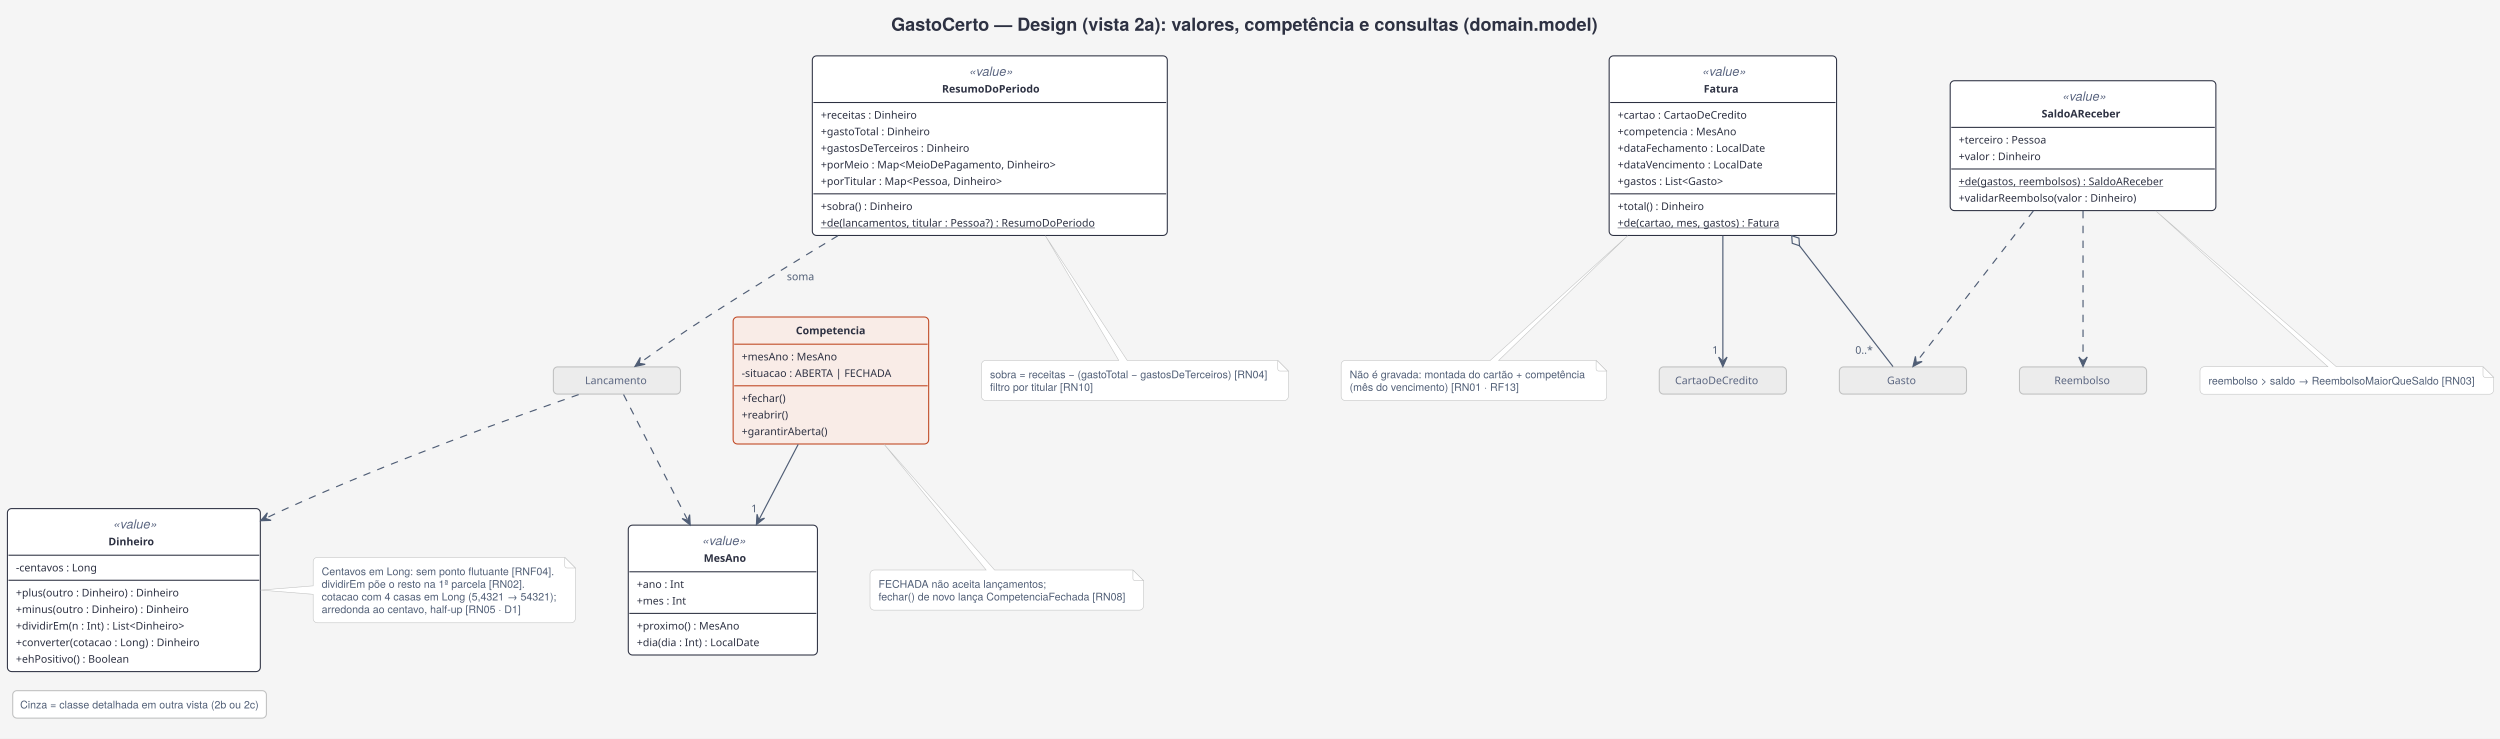
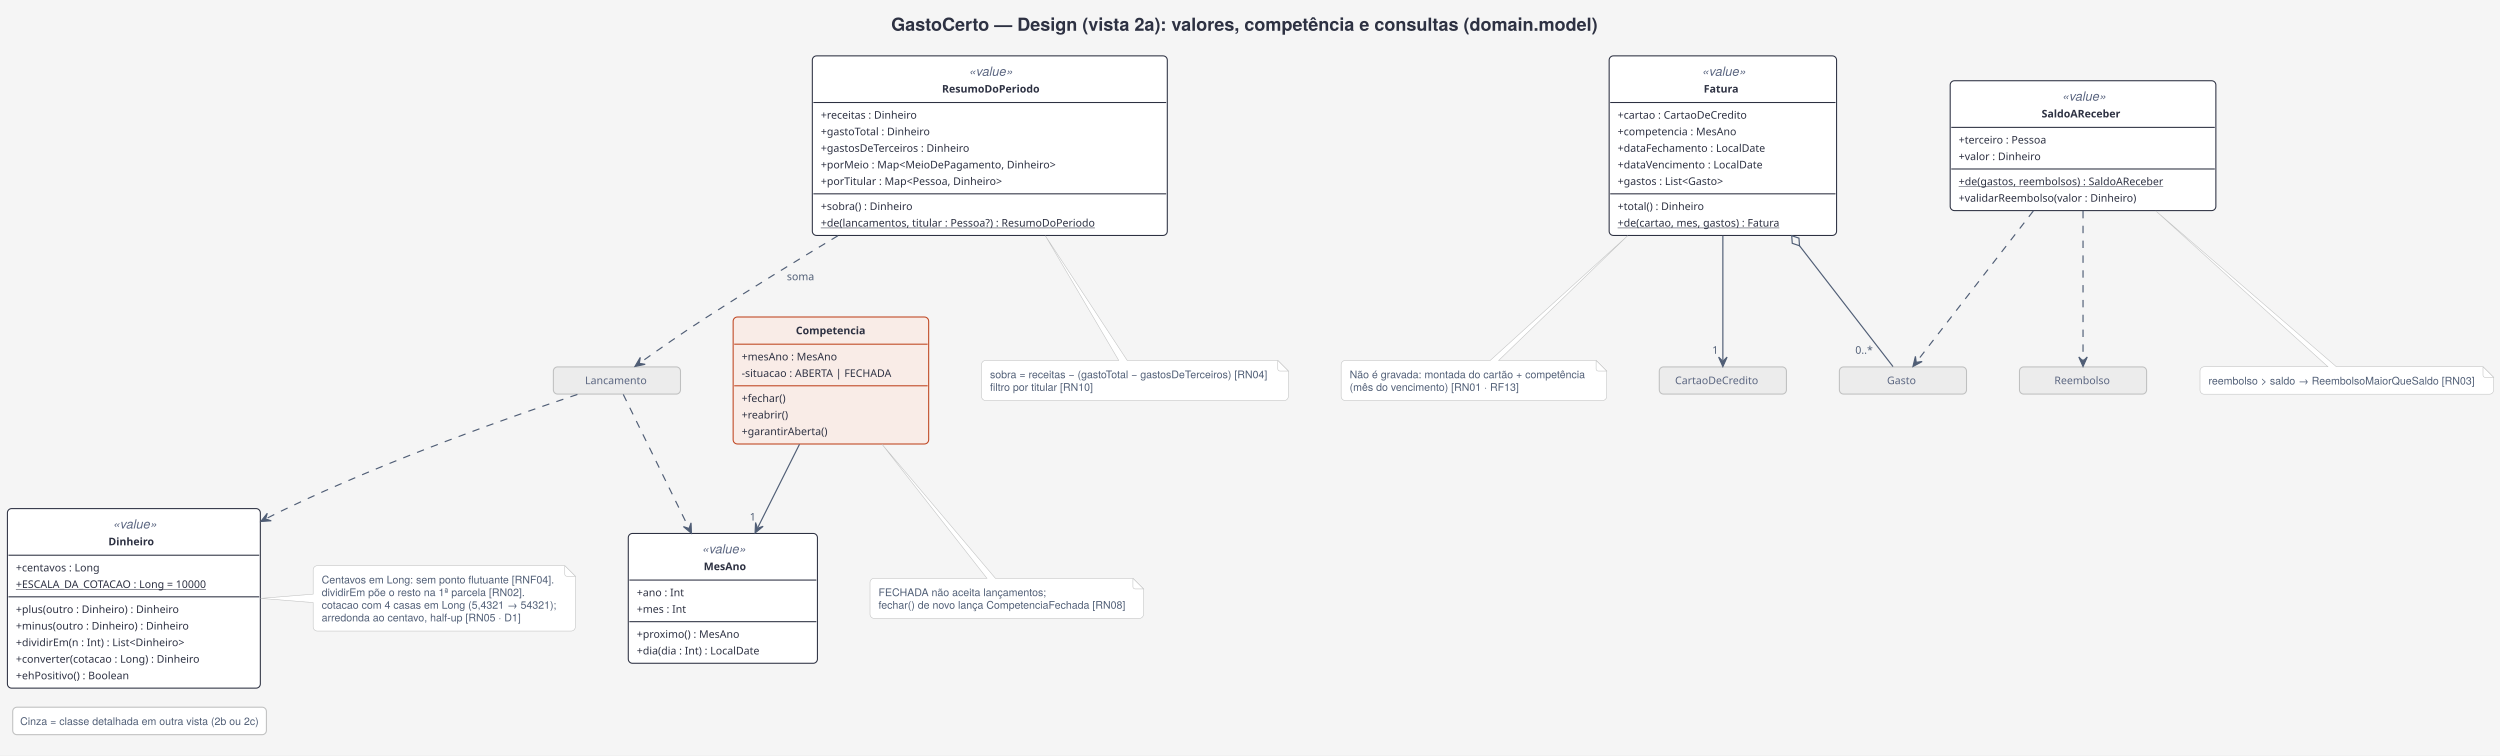
- <svg xmlns="http://www.w3.org/2000/svg" contentStyleType="text/css" data-diagram-type="CLASS" height="697px" preserveAspectRatio="none" style="width:2360px;height:697px;background:#F5F5F5;" version="1.1" viewBox="0 0 2360 697" width="2360px" zoomAndPan="magnify">
+ <svg xmlns="http://www.w3.org/2000/svg" contentStyleType="text/css" data-diagram-type="CLASS" height="713px" preserveAspectRatio="none" style="width:2360px;height:713px;background:#F5F5F5;" version="1.1" viewBox="0 0 2360 713" width="2360px" zoomAndPan="magnify">
  <defs />
  <g>
-     <rect fill="#F5F5F5" height="697" style="stroke:none;stroke-width:1;" width="2360" x="0" y="0" />
+     <rect fill="#F5F5F5" height="713" style="stroke:none;stroke-width:1;" width="2360" x="0" y="0" />
    <g class="title" data-source-line="7">
      <text fill="#2D3142" font-family="'Helvetica Neue'" font-size="17" font-weight="bold" lengthAdjust="spacing" textLength="664.445" x="841.253" y="29.068">GastoCerto — Design (vista 2a): valores, competência e consultas (domain.model)</text>
    </g>
    <g class="entity" data-qualified-name="Dinheiro" data-source-line="9" id="ent0002">
-       <rect fill="#FFFFFF" height="153.86" rx="4" ry="4" style="stroke:#2D3142;stroke-width:1;" width="238.759" x="7" y="480.107" />
+       <rect fill="#FFFFFF" height="169.501" rx="4" ry="4" style="stroke:#2D3142;stroke-width:1;" width="238.759" x="7" y="480.107" />
      <text fill="#5A6580" font-family="Helvetica Neue" font-size="12" font-style="italic" lengthAdjust="spacing" textLength="38.892" x="106.933" y="498.927">«value»</text>
      <text fill="#2D3142" font-family="Menlo" font-size="10" font-weight="bold" lengthAdjust="spacing" textLength="48.164" x="102.297" y="514.765">Dinheiro</text>
      <line style="stroke:#2D3142;stroke-width:1;" x1="8" x2="244.759" y1="524.124" y2="524.124" />
-       <text fill="#2D3142" font-family="Menlo" font-size="10" lengthAdjust="spacing" textLength="96.328" x="15" y="539.406">-centavos : Long</text>
-       <line style="stroke:#2D3142;stroke-width:1;" x1="8" x2="244.759" y1="547.764" y2="547.764" />
-       <text fill="#2D3142" font-family="Menlo" font-size="10" lengthAdjust="spacing" textLength="204.697" x="15" y="563.047">+plus(outro : Dinheiro) : Dinheiro</text>
-       <text fill="#2D3142" font-family="Menlo" font-size="10" lengthAdjust="spacing" textLength="210.718" x="15" y="578.687">+minus(outro : Dinheiro) : Dinheiro</text>
-       <text fill="#2D3142" font-family="Menlo" font-size="10" lengthAdjust="spacing" textLength="216.738" x="15" y="594.328">+dividirEm(n : Int) : List&lt;Dinheiro&gt;</text>
-       <text fill="#2D3142" font-family="Menlo" font-size="10" lengthAdjust="spacing" textLength="222.759" x="15" y="609.968">+converter(cotacao : Long) : Dinheiro</text>
-       <text fill="#2D3142" font-family="Menlo" font-size="10" lengthAdjust="spacing" textLength="138.472" x="15" y="625.609">+ehPositivo() : Boolean</text>
+       <text fill="#2D3142" font-family="Menlo" font-size="10" lengthAdjust="spacing" textLength="96.328" x="15" y="539.406">+centavos : Long</text>
+       <text fill="#2D3142" font-family="Menlo" font-size="10" lengthAdjust="spacing" text-decoration="underline" textLength="198.677" x="15" y="555.047">+ESCALA_DA_COTACAO : Long = 10000</text>
+       <line style="stroke:#2D3142;stroke-width:1;" x1="8" x2="244.759" y1="563.405" y2="563.405" />
+       <text fill="#2D3142" font-family="Menlo" font-size="10" lengthAdjust="spacing" textLength="204.697" x="15" y="578.687">+plus(outro : Dinheiro) : Dinheiro</text>
+       <text fill="#2D3142" font-family="Menlo" font-size="10" lengthAdjust="spacing" textLength="210.718" x="15" y="594.328">+minus(outro : Dinheiro) : Dinheiro</text>
+       <text fill="#2D3142" font-family="Menlo" font-size="10" lengthAdjust="spacing" textLength="216.738" x="15" y="609.968">+dividirEm(n : Int) : List&lt;Dinheiro&gt;</text>
+       <text fill="#2D3142" font-family="Menlo" font-size="10" lengthAdjust="spacing" textLength="222.759" x="15" y="625.609">+converter(cotacao : Long) : Dinheiro</text>
+       <text fill="#2D3142" font-family="Menlo" font-size="10" lengthAdjust="spacing" textLength="138.472" x="15" y="641.25">+ehPositivo() : Boolean</text>
    </g>
-     <g class="entity" data-qualified-name="MesAno" data-source-line="17" id="ent0003">
-       <rect fill="#FFFFFF" height="122.579" rx="4" ry="4" style="stroke:#2D3142;stroke-width:1;" width="178.554" x="593.1" y="495.747" />
-       <text fill="#5A6580" font-family="Helvetica Neue" font-size="12" font-style="italic" lengthAdjust="spacing" textLength="38.892" x="662.931" y="514.567">«value»</text>
-       <text fill="#2D3142" font-family="Menlo" font-size="10" font-weight="bold" lengthAdjust="spacing" textLength="36.123" x="664.315" y="530.405">MesAno</text>
-       <line style="stroke:#2D3142;stroke-width:1;" x1="594.1" x2="770.654" y1="539.764" y2="539.764" />
-       <text fill="#2D3142" font-family="Menlo" font-size="10" lengthAdjust="spacing" textLength="60.205" x="601.1" y="555.046">+ano : Int</text>
-       <text fill="#2D3142" font-family="Menlo" font-size="10" lengthAdjust="spacing" textLength="60.205" x="601.1" y="570.687">+mes : Int</text>
-       <line style="stroke:#2D3142;stroke-width:1;" x1="594.1" x2="770.654" y1="579.045" y2="579.045" />
-       <text fill="#2D3142" font-family="Menlo" font-size="10" lengthAdjust="spacing" textLength="114.39" x="601.1" y="594.327">+proximo() : MesAno</text>
-       <text fill="#2D3142" font-family="Menlo" font-size="10" lengthAdjust="spacing" textLength="162.554" x="601.1" y="609.968">+dia(dia : Int) : LocalDate</text>
+     <g class="entity" data-qualified-name="MesAno" data-source-line="18" id="ent0003">
+       <rect fill="#FFFFFF" height="122.579" rx="4" ry="4" style="stroke:#2D3142;stroke-width:1;" width="178.554" x="593.1" y="503.567" />
+       <text fill="#5A6580" font-family="Helvetica Neue" font-size="12" font-style="italic" lengthAdjust="spacing" textLength="38.892" x="662.931" y="522.387">«value»</text>
+       <text fill="#2D3142" font-family="Menlo" font-size="10" font-weight="bold" lengthAdjust="spacing" textLength="36.123" x="664.315" y="538.225">MesAno</text>
+       <line style="stroke:#2D3142;stroke-width:1;" x1="594.1" x2="770.654" y1="547.584" y2="547.584" />
+       <text fill="#2D3142" font-family="Menlo" font-size="10" lengthAdjust="spacing" textLength="60.205" x="601.1" y="562.866">+ano : Int</text>
+       <text fill="#2D3142" font-family="Menlo" font-size="10" lengthAdjust="spacing" textLength="60.205" x="601.1" y="578.506">+mes : Int</text>
+       <line style="stroke:#2D3142;stroke-width:1;" x1="594.1" x2="770.654" y1="586.865" y2="586.865" />
+       <text fill="#2D3142" font-family="Menlo" font-size="10" lengthAdjust="spacing" textLength="114.39" x="601.1" y="602.147">+proximo() : MesAno</text>
+       <text fill="#2D3142" font-family="Menlo" font-size="10" lengthAdjust="spacing" textLength="162.554" x="601.1" y="617.788">+dia(dia : Int) : LocalDate</text>
    </g>
-     <g class="entity" data-qualified-name="Competencia" data-source-line="23" id="ent0004">
+     <g class="entity" data-qualified-name="Competencia" data-source-line="24" id="ent0004">
      <rect fill="#F9ECE7" height="119.844" rx="4" ry="4" style="stroke:#BF4520;stroke-width:1;" width="184.574" x="692.09" y="299.267" />
      <text fill="#2D3142" font-family="Menlo" font-size="10" font-weight="bold" lengthAdjust="spacing" textLength="66.226" x="751.264" y="315.549">Competencia</text>
      <line style="stroke:#BF4520;stroke-width:1;" x1="693.09" x2="875.664" y1="324.908" y2="324.908" />
      <text fill="#2D3142" font-family="Menlo" font-size="10" lengthAdjust="spacing" textLength="96.328" x="700.09" y="340.19">+mesAno : MesAno</text>
      <text fill="#2D3142" font-family="Menlo" font-size="10" lengthAdjust="spacing" textLength="168.574" x="700.09" y="355.83">-situacao : ABERTA | FECHADA</text>
      <line style="stroke:#BF4520;stroke-width:1;" x1="693.09" x2="875.664" y1="364.189" y2="364.189" />
      <text fill="#2D3142" font-family="Menlo" font-size="10" lengthAdjust="spacing" textLength="54.185" x="700.09" y="379.471">+fechar()</text>
      <text fill="#2D3142" font-family="Menlo" font-size="10" lengthAdjust="spacing" textLength="60.205" x="700.09" y="395.112">+reabrir()</text>
      <text fill="#2D3142" font-family="Menlo" font-size="10" lengthAdjust="spacing" textLength="102.349" x="700.09" y="410.752">+garantirAberta()</text>
    </g>
-     <g class="entity" data-qualified-name="ResumoDoPeriodo" data-source-line="30" id="ent0005">
+     <g class="entity" data-qualified-name="ResumoDoPeriodo" data-source-line="31" id="ent0005">
      <rect fill="#FFFFFF" height="169.501" rx="4" ry="4" style="stroke:#2D3142;stroke-width:1;" width="335.087" x="766.84" y="52.757" />
      <text fill="#5A6580" font-family="Helvetica Neue" font-size="12" font-style="italic" lengthAdjust="spacing" textLength="38.892" x="914.938" y="71.577">«value»</text>
      <text fill="#2D3142" font-family="Menlo" font-size="10" font-weight="bold" lengthAdjust="spacing" textLength="90.308" x="889.23" y="87.415">ResumoDoPeriodo</text>
      <line style="stroke:#2D3142;stroke-width:1;" x1="767.84" x2="1100.927" y1="96.774" y2="96.774" />
      <text fill="#2D3142" font-family="Menlo" font-size="10" lengthAdjust="spacing" textLength="120.41" x="774.84" y="112.056">+receitas : Dinheiro</text>
      <text fill="#2D3142" font-family="Menlo" font-size="10" lengthAdjust="spacing" textLength="132.451" x="774.84" y="127.697">+gastoTotal : Dinheiro</text>
      <text fill="#2D3142" font-family="Menlo" font-size="10" lengthAdjust="spacing" textLength="174.595" x="774.84" y="143.337">+gastosDeTerceiros : Dinheiro</text>
      <text fill="#2D3142" font-family="Menlo" font-size="10" lengthAdjust="spacing" textLength="246.841" x="774.84" y="158.978">+porMeio : Map&lt;MeioDePagamento, Dinheiro&gt;</text>
      <text fill="#2D3142" font-family="Menlo" font-size="10" lengthAdjust="spacing" textLength="210.718" x="774.84" y="174.618">+porTitular : Map&lt;Pessoa, Dinheiro&gt;</text>
      <line style="stroke:#2D3142;stroke-width:1;" x1="767.84" x2="1100.927" y1="182.977" y2="182.977" />
      <text fill="#2D3142" font-family="Menlo" font-size="10" lengthAdjust="spacing" textLength="114.39" x="774.84" y="198.259">+sobra() : Dinheiro</text>
      <text fill="#2D3142" font-family="Menlo" font-size="10" lengthAdjust="spacing" text-decoration="underline" textLength="319.087" x="774.84" y="213.9">+de(lancamentos, titular : Pessoa?) : ResumoDoPeriodo</text>
    </g>
-     <g class="entity" data-qualified-name="SaldoAReceber" data-source-line="39" id="ent0006">
+     <g class="entity" data-qualified-name="SaldoAReceber" data-source-line="40" id="ent0006">
      <rect fill="#FFFFFF" height="122.579" rx="4" ry="4" style="stroke:#2D3142;stroke-width:1;" width="250.8" x="1840.98" y="76.227" />
      <text fill="#5A6580" font-family="Helvetica Neue" font-size="12" font-style="italic" lengthAdjust="spacing" textLength="38.892" x="1946.934" y="95.047">«value»</text>
      <text fill="#2D3142" font-family="Menlo" font-size="10" font-weight="bold" lengthAdjust="spacing" textLength="78.267" x="1927.247" y="110.885">SaldoAReceber</text>
      <line style="stroke:#2D3142;stroke-width:1;" x1="1841.98" x2="2090.78" y1="120.244" y2="120.244" />
      <text fill="#2D3142" font-family="Menlo" font-size="10" lengthAdjust="spacing" textLength="108.369" x="1848.98" y="135.526">+terceiro : Pessoa</text>
      <text fill="#2D3142" font-family="Menlo" font-size="10" lengthAdjust="spacing" textLength="102.349" x="1848.98" y="151.167">+valor : Dinheiro</text>
      <line style="stroke:#2D3142;stroke-width:1;" x1="1841.98" x2="2090.78" y1="159.525" y2="159.525" />
      <text fill="#2D3142" font-family="Menlo" font-size="10" lengthAdjust="spacing" text-decoration="underline" textLength="234.8" x="1848.98" y="174.807">+de(gastos, reembolsos) : SaldoAReceber</text>
      <text fill="#2D3142" font-family="Menlo" font-size="10" lengthAdjust="spacing" textLength="210.718" x="1848.98" y="190.448">+validarReembolso(valor : Dinheiro)</text>
    </g>
-     <g class="entity" data-qualified-name="Fatura" data-source-line="45" id="ent0007">
+     <g class="entity" data-qualified-name="Fatura" data-source-line="46" id="ent0007">
      <rect fill="#FFFFFF" height="169.501" rx="4" ry="4" style="stroke:#2D3142;stroke-width:1;" width="214.677" x="1519.04" y="52.757" />
      <text fill="#5A6580" font-family="Helvetica Neue" font-size="12" font-style="italic" lengthAdjust="spacing" textLength="38.892" x="1606.932" y="71.577">«value»</text>
      <text fill="#2D3142" font-family="Menlo" font-size="10" font-weight="bold" lengthAdjust="spacing" textLength="36.123" x="1608.317" y="87.415">Fatura</text>
      <line style="stroke:#2D3142;stroke-width:1;" x1="1520.04" x2="1732.717" y1="96.774" y2="96.774" />
      <text fill="#2D3142" font-family="Menlo" font-size="10" lengthAdjust="spacing" textLength="150.513" x="1527.04" y="112.056">+cartao : CartaoDeCredito</text>
      <text fill="#2D3142" font-family="Menlo" font-size="10" lengthAdjust="spacing" textLength="126.431" x="1527.04" y="127.697">+competencia : MesAno</text>
      <text fill="#2D3142" font-family="Menlo" font-size="10" lengthAdjust="spacing" textLength="162.554" x="1527.04" y="143.337">+dataFechamento : LocalDate</text>
      <text fill="#2D3142" font-family="Menlo" font-size="10" lengthAdjust="spacing" textLength="162.554" x="1527.04" y="158.978">+dataVencimento : LocalDate</text>
      <text fill="#2D3142" font-family="Menlo" font-size="10" lengthAdjust="spacing" textLength="126.431" x="1527.04" y="174.618">+gastos : List&lt;Gasto&gt;</text>
      <line style="stroke:#2D3142;stroke-width:1;" x1="1520.04" x2="1732.717" y1="182.977" y2="182.977" />
      <text fill="#2D3142" font-family="Menlo" font-size="10" lengthAdjust="spacing" textLength="114.39" x="1527.04" y="198.259">+total() : Dinheiro</text>
      <text fill="#2D3142" font-family="Menlo" font-size="10" lengthAdjust="spacing" text-decoration="underline" textLength="198.677" x="1527.04" y="213.9">+de(cartao, mes, gastos) : Fatura</text>
    </g>
-     <g class="entity" data-qualified-name="Lancamento" data-source-line="54" id="ent0008">
+     <g class="entity" data-qualified-name="Lancamento" data-source-line="55" id="ent0008">
      <rect fill="#ECECEC" height="25.641" rx="4" ry="4" style="stroke:#BFC0C0;stroke-width:1;" width="120" x="522.38" y="346.367" />
      <text fill="#5A6580" font-family="Menlo" font-size="10" lengthAdjust="spacing" textLength="60.205" x="552.278" y="362.649">Lancamento</text>
    </g>
-     <g class="entity" data-qualified-name="Gasto" data-source-line="55" id="ent0009">
+     <g class="entity" data-qualified-name="Gasto" data-source-line="56" id="ent0009">
      <rect fill="#ECECEC" height="25.641" rx="4" ry="4" style="stroke:#BFC0C0;stroke-width:1;" width="120" x="1736.38" y="346.367" />
      <text fill="#5A6580" font-family="Menlo" font-size="10" lengthAdjust="spacing" textLength="30.102" x="1781.329" y="362.649">Gasto</text>
    </g>
-     <g class="entity" data-qualified-name="Reembolso" data-source-line="56" id="ent0010">
+     <g class="entity" data-qualified-name="Reembolso" data-source-line="57" id="ent0010">
      <rect fill="#ECECEC" height="25.641" rx="4" ry="4" style="stroke:#BFC0C0;stroke-width:1;" width="120" x="1906.38" y="346.367" />
      <text fill="#5A6580" font-family="Menlo" font-size="10" lengthAdjust="spacing" textLength="54.185" x="1939.288" y="362.649">Reembolso</text>
    </g>
-     <g class="entity" data-qualified-name="CartaoDeCredito" data-source-line="57" id="ent0011">
+     <g class="entity" data-qualified-name="CartaoDeCredito" data-source-line="58" id="ent0011">
      <rect fill="#ECECEC" height="25.641" rx="4" ry="4" style="stroke:#BFC0C0;stroke-width:1;" width="120" x="1566.38" y="346.367" />
      <text fill="#5A6580" font-family="Menlo" font-size="10" lengthAdjust="spacing" textLength="90.308" x="1581.226" y="362.649">CartaoDeCredito</text>
    </g>
-     <g class="entity" data-qualified-name="GMN20" data-source-line="69" id="ent0021">
-       <path d="M295.63,530.177 L295.63,553.037 L245.98,557.037 L295.63,561.037 L295.63,583.897 A4,4 0 0 0 299.63,587.897 L539.13,587.897 A4,4 0 0 0 543.13,583.897 L543.13,536.177 L533.13,526.177 L299.63,526.177 A4,4 0 0 0 295.63,530.177" fill="#FFFFFF" style="stroke:#BFC0C0;stroke-width:0.5;" />
-       <path d="M533.13,526.177 L533.13,534.177 A2,2 0 0 0 535.13,536.177 L543.13,536.177 L533.13,526.177" fill="#FFFFFF" style="stroke:#BFC0C0;stroke-width:0.5;" />
-       <text fill="#4F5D75" font-family="'Helvetica Neue'" font-size="10" lengthAdjust="spacing" textLength="221.18" x="303.63" y="542.977">Centavos em Long: sem ponto flutuante [RNF04].</text>
-       <text fill="#4F5D75" font-family="'Helvetica Neue'" font-size="10" lengthAdjust="spacing" textLength="192.7" x="303.63" y="554.907">dividirEm põe o resto na 1ª parcela [RN02].</text>
-       <text fill="#4F5D75" font-family="'Helvetica Neue'" font-size="10" lengthAdjust="spacing" textLength="222.5" x="303.63" y="566.837">cotacao com 4 casas em Long (5,4321 → 54321);</text>
-       <text fill="#4F5D75" font-family="'Helvetica Neue'" font-size="10" lengthAdjust="spacing" textLength="189.3" x="303.63" y="578.767">arredonda ao centavo, half-up [RN05 · D1]</text>
+     <g class="entity" data-qualified-name="GMN20" data-source-line="70" id="ent0021">
+       <path d="M295.63,537.997 L295.63,560.857 L245.98,564.857 L295.63,568.857 L295.63,591.717 A4,4 0 0 0 299.63,595.717 L539.13,595.717 A4,4 0 0 0 543.13,591.717 L543.13,543.997 L533.13,533.997 L299.63,533.997 A4,4 0 0 0 295.63,537.997" fill="#FFFFFF" style="stroke:#BFC0C0;stroke-width:0.5;" />
+       <path d="M533.13,533.997 L533.13,541.997 A2,2 0 0 0 535.13,543.997 L543.13,543.997 L533.13,533.997" fill="#FFFFFF" style="stroke:#BFC0C0;stroke-width:0.5;" />
+       <text fill="#4F5D75" font-family="'Helvetica Neue'" font-size="10" lengthAdjust="spacing" textLength="221.18" x="303.63" y="550.797">Centavos em Long: sem ponto flutuante [RNF04].</text>
+       <text fill="#4F5D75" font-family="'Helvetica Neue'" font-size="10" lengthAdjust="spacing" textLength="192.7" x="303.63" y="562.727">dividirEm põe o resto na 1ª parcela [RN02].</text>
+       <text fill="#4F5D75" font-family="'Helvetica Neue'" font-size="10" lengthAdjust="spacing" textLength="222.5" x="303.63" y="574.657">cotacao com 4 casas em Long (5,4321 → 54321);</text>
+       <text fill="#4F5D75" font-family="'Helvetica Neue'" font-size="10" lengthAdjust="spacing" textLength="189.3" x="303.63" y="586.587">arredonda ao centavo, half-up [RN05 · D1]</text>
    </g>
-     <g class="entity" data-qualified-name="GMN23" data-source-line="75" id="ent0024">
-       <path d="M821.29,542.107 L821.29,571.967 A4,4 0 0 0 825.29,575.967 L1075.47,575.967 A4,4 0 0 0 1079.47,571.967 L1079.47,548.107 L1069.47,538.107 L938.92,538.107 L834.64,419.477 L930.92,538.107 L825.29,538.107 A4,4 0 0 0 821.29,542.107" fill="#FFFFFF" style="stroke:#BFC0C0;stroke-width:0.5;" />
-       <path d="M1069.47,538.107 L1069.47,546.107 A2,2 0 0 0 1071.47,548.107 L1079.47,548.107 L1069.47,538.107" fill="#FFFFFF" style="stroke:#BFC0C0;stroke-width:0.5;" />
-       <text fill="#4F5D75" font-family="'Helvetica Neue'" font-size="10" lengthAdjust="spacing" textLength="158.17" x="829.29" y="554.907">FECHADA não aceita lançamentos;</text>
-       <text fill="#4F5D75" font-family="'Helvetica Neue'" font-size="10" lengthAdjust="spacing" textLength="233.18" x="829.29" y="566.837">fechar() de novo lança CompetenciaFechada [RN08]</text>
+     <g class="entity" data-qualified-name="GMN23" data-source-line="76" id="ent0024">
+       <path d="M821.29,549.927 L821.29,579.787 A4,4 0 0 0 825.29,583.787 L1075.47,583.787 A4,4 0 0 0 1079.47,579.787 L1079.47,555.927 L1069.47,545.927 L939.66,545.927 L832.62,419.367 L931.66,545.927 L825.29,545.927 A4,4 0 0 0 821.29,549.927" fill="#FFFFFF" style="stroke:#BFC0C0;stroke-width:0.5;" />
+       <path d="M1069.47,545.927 L1069.47,553.927 A2,2 0 0 0 1071.47,555.927 L1079.47,555.927 L1069.47,545.927" fill="#FFFFFF" style="stroke:#BFC0C0;stroke-width:0.5;" />
+       <text fill="#4F5D75" font-family="'Helvetica Neue'" font-size="10" lengthAdjust="spacing" textLength="158.17" x="829.29" y="562.727">FECHADA não aceita lançamentos;</text>
+       <text fill="#4F5D75" font-family="'Helvetica Neue'" font-size="10" lengthAdjust="spacing" textLength="233.18" x="829.29" y="574.657">fechar() de novo lança CompetenciaFechada [RN08]</text>
    </g>
-     <g class="entity" data-qualified-name="GMN26" data-source-line="79" id="ent0027">
+     <g class="entity" data-qualified-name="GMN26" data-source-line="80" id="ent0027">
      <path d="M926.55,344.257 L926.55,374.117 A4,4 0 0 0 930.55,378.117 L1212.21,378.117 A4,4 0 0 0 1216.21,374.117 L1216.21,350.257 L1206.21,340.257 L1064.09,340.257 L986.76,222.497 L1056.09,340.257 L930.55,340.257 A4,4 0 0 0 926.55,344.257" fill="#FFFFFF" style="stroke:#BFC0C0;stroke-width:0.5;" />
      <path d="M1206.21,340.257 L1206.21,348.257 A2,2 0 0 0 1208.21,350.257 L1216.21,350.257 L1206.21,340.257" fill="#FFFFFF" style="stroke:#BFC0C0;stroke-width:0.5;" />
      <text fill="#4F5D75" font-family="'Helvetica Neue'" font-size="10" lengthAdjust="spacing" textLength="264.66" x="934.55" y="357.057">sobra = receitas − (gastoTotal − gastosDeTerceiros) [RN04]</text>
      <text fill="#4F5D75" font-family="'Helvetica Neue'" font-size="10" lengthAdjust="spacing" textLength="98.33" x="934.55" y="368.987">filtro por titular [RN10]</text>
    </g>
-     <g class="entity" data-qualified-name="GMN29" data-source-line="83" id="ent0030">
+     <g class="entity" data-qualified-name="GMN29" data-source-line="84" id="ent0030">
      <path d="M2076.8,350.217 L2076.8,368.147 A4,4 0 0 0 2080.8,372.147 L2349.95,372.147 A4,4 0 0 0 2353.95,368.147 L2353.95,356.217 L2343.95,346.217 L2205.54,346.217 L2035.08,199.117 L2197.54,346.217 L2080.8,346.217 A4,4 0 0 0 2076.8,350.217" fill="#FFFFFF" style="stroke:#BFC0C0;stroke-width:0.5;" />
      <path d="M2343.95,346.217 L2343.95,354.217 A2,2 0 0 0 2345.95,356.217 L2353.95,356.217 L2343.95,346.217" fill="#FFFFFF" style="stroke:#BFC0C0;stroke-width:0.5;" />
      <text fill="#4F5D75" font-family="'Helvetica Neue'" font-size="10" lengthAdjust="spacing" textLength="252.15" x="2084.8" y="363.017">reembolso &gt; saldo → ReembolsoMaiorQueSaldo [RN03]</text>
    </g>
-     <g class="entity" data-qualified-name="GMN32" data-source-line="86" id="ent0033">
+     <g class="entity" data-qualified-name="GMN32" data-source-line="87" id="ent0033">
      <path d="M1266.04,344.257 L1266.04,374.117 A4,4 0 0 0 1270.04,378.117 L1512.72,378.117 A4,4 0 0 0 1516.72,374.117 L1516.72,350.257 L1506.72,340.257 L1414.75,340.257 L1536.53,222.497 L1406.75,340.257 L1270.04,340.257 A4,4 0 0 0 1266.04,344.257" fill="#FFFFFF" style="stroke:#BFC0C0;stroke-width:0.5;" />
      <path d="M1506.72,340.257 L1506.72,348.257 A2,2 0 0 0 1508.72,350.257 L1516.72,350.257 L1506.72,340.257" fill="#FFFFFF" style="stroke:#BFC0C0;stroke-width:0.5;" />
      <text fill="#4F5D75" font-family="'Helvetica Neue'" font-size="10" lengthAdjust="spacing" textLength="225.68" x="1274.04" y="357.057">Não é gravada: montada do cartão + competência</text>
      <text fill="#4F5D75" font-family="'Helvetica Neue'" font-size="10" lengthAdjust="spacing" textLength="158.38" x="1274.04" y="368.987">(mês do vencimento) [RN01 · RF13]</text>
    </g>
-     <g class="link" data-entity-1="ent0004" data-entity-2="ent0003" data-link-type="dependency" data-source-line="59" id="lnk12">
-       <path codeLine="59" d="M753.5,419.477 C741.01,443.457 729.37,465.795 716.81,489.925" fill="none" id="Competencia-to-MesAno" style="stroke:#4F5D75;stroke-width:1.1;" />
-       <polygon fill="#4F5D75" points="714.04,495.247,721.744,489.111,716.349,490.812,714.647,485.417,714.04,495.247" style="stroke:#4F5D75;stroke-width:1.1;" />
-       <text fill="#4F5D75" font-family="Menlo" font-size="10" lengthAdjust="spacing" textLength="6.021" x="709.124" y="483.555">1</text>
+     <g class="link" data-entity-1="ent0004" data-entity-2="ent0003" data-link-type="dependency" data-source-line="60" id="lnk12">
+       <path codeLine="60" d="M754.74,419.367 C741.56,445.677 728.757,471.252 715.487,497.743" fill="none" id="Competencia-to-MesAno" style="stroke:#4F5D75;stroke-width:1.1;" />
+       <polygon fill="#4F5D75" points="712.8,503.107,720.407,496.852,715.039,498.637,713.255,493.269,712.8,503.107" style="stroke:#4F5D75;stroke-width:1.1;" />
+       <text fill="#4F5D75" font-family="Menlo" font-size="10" lengthAdjust="spacing" textLength="6.021" x="707.741" y="491.419">1</text>
    </g>
-     <g class="link" data-entity-1="ent0005" data-entity-2="ent0008" data-link-type="dependency" data-source-line="60" id="lnk13">
-       <path codeLine="60" d="M790.96,222.557 C750.66,246.797 707.02,273.627 667.38,299.267 C643.41,314.767 621.3,330.246 604.3,342.406" fill="none" id="ResumoDoPeriodo-to-Lancamento" style="stroke:#4F5D75;stroke-width:1.1;stroke-dasharray:7,7;" />
+     <g class="link" data-entity-1="ent0005" data-entity-2="ent0008" data-link-type="dependency" data-source-line="61" id="lnk13">
+       <path codeLine="61" d="M790.96,222.557 C750.66,246.797 707.02,273.627 667.38,299.267 C643.41,314.767 621.3,330.246 604.3,342.406" fill="none" id="ResumoDoPeriodo-to-Lancamento" style="stroke:#4F5D75;stroke-width:1.1;stroke-dasharray:7,7;" />
      <polygon fill="#4F5D75" points="599.42,345.897,609.067,343.914,603.487,342.988,604.413,337.408,599.42,345.897" style="stroke:#4F5D75;stroke-width:1.1;" />
      <text fill="#4F5D75" font-family="Menlo" font-size="10" lengthAdjust="spacing" textLength="24.082" x="742.81" y="264.549">soma</text>
    </g>
-     <g class="link" data-entity-1="ent0006" data-entity-2="ent0009" data-link-type="dependency" data-source-line="61" id="lnk14">
-       <path codeLine="61" d="M1919.48,199.117 C1880.16,249.917 1830.811,313.681 1809.501,341.231" fill="none" id="SaldoAReceber-to-Gasto" style="stroke:#4F5D75;stroke-width:1.1;stroke-dasharray:7,7;" />
-       <polygon fill="#4F5D75" points="1805.83,345.977,1814.5,341.305,1808.889,342.022,1808.172,336.411,1805.83,345.977" style="stroke:#4F5D75;stroke-width:1.1;" />
+     <g class="link" data-entity-1="ent0006" data-entity-2="ent0009" data-link-type="dependency" data-source-line="62" id="lnk14">
+       <path codeLine="62" d="M1919.48,199.117 C1880.16,249.917 1830.812,313.682 1809.502,341.222" fill="none" id="SaldoAReceber-to-Gasto" style="stroke:#4F5D75;stroke-width:1.1;stroke-dasharray:7,7;" />
+       <polygon fill="#4F5D75" points="1805.83,345.967,1814.501,341.297,1808.89,342.013,1808.174,336.401,1805.83,345.967" style="stroke:#4F5D75;stroke-width:1.1;" />
    </g>
-     <g class="link" data-entity-1="ent0006" data-entity-2="ent0010" data-link-type="dependency" data-source-line="62" id="lnk15">
-       <path codeLine="62" d="M1966.38,199.117 C1966.38,249.917 1966.38,312.427 1966.38,339.977" fill="none" id="SaldoAReceber-to-Reembolso" style="stroke:#4F5D75;stroke-width:1.1;stroke-dasharray:7,7;" />
-       <polygon fill="#4F5D75" points="1966.38,345.977,1970.38,336.977,1966.38,340.977,1962.38,336.977,1966.38,345.977" style="stroke:#4F5D75;stroke-width:1.1;" />
+     <g class="link" data-entity-1="ent0006" data-entity-2="ent0010" data-link-type="dependency" data-source-line="63" id="lnk15">
+       <path codeLine="63" d="M1966.38,199.117 C1966.38,249.917 1966.38,312.427 1966.38,339.967" fill="none" id="SaldoAReceber-to-Reembolso" style="stroke:#4F5D75;stroke-width:1.1;stroke-dasharray:7,7;" />
+       <polygon fill="#4F5D75" points="1966.38,345.967,1970.38,336.967,1966.38,340.967,1962.38,336.967,1966.38,345.967" style="stroke:#4F5D75;stroke-width:1.1;" />
    </g>
-     <g class="link" data-entity-1="ent0007" data-entity-2="ent0011" data-link-type="dependency" data-source-line="63" id="lnk16">
-       <path codeLine="63" d="M1626.38,222.497 C1626.38,269.257 1626.38,316.627 1626.38,340.067" fill="none" id="Fatura-to-CartaoDeCredito" style="stroke:#4F5D75;stroke-width:1.1;" />
+     <g class="link" data-entity-1="ent0007" data-entity-2="ent0011" data-link-type="dependency" data-source-line="64" id="lnk16">
+       <path codeLine="64" d="M1626.38,222.497 C1626.38,269.257 1626.38,316.627 1626.38,340.067" fill="none" id="Fatura-to-CartaoDeCredito" style="stroke:#4F5D75;stroke-width:1.1;" />
      <polygon fill="#4F5D75" points="1626.38,346.067,1630.38,337.067,1626.38,341.067,1622.38,337.067,1626.38,346.067" style="stroke:#4F5D75;stroke-width:1.1;" />
      <text fill="#4F5D75" font-family="Menlo" font-size="10" lengthAdjust="spacing" textLength="6.021" x="1616.322" y="333.976">1</text>
    </g>
-     <g class="link" data-entity-1="ent0007" data-entity-2="ent0009" data-link-type="aggregation" data-source-line="64" id="lnk17">
-       <path codeLine="64" d="M1698.723,231.988 C1734.903,278.748 1768.87,322.627 1787.01,346.067" fill="none" id="Fatura-backto-Gasto" style="stroke:#4F5D75;stroke-width:1.1;" />
+     <g class="link" data-entity-1="ent0007" data-entity-2="ent0009" data-link-type="aggregation" data-source-line="65" id="lnk17">
+       <path codeLine="65" d="M1698.723,231.988 C1734.903,278.748 1768.87,322.627 1787.01,346.067" fill="none" id="Fatura-backto-Gasto" style="stroke:#4F5D75;stroke-width:1.1;" />
      <polygon fill="none" points="1691.38,222.497,1691.888,229.69,1698.723,231.988,1698.215,224.795,1691.38,222.497" style="stroke:#4F5D75;stroke-width:1.1;" />
      <text fill="#4F5D75" font-family="Menlo" font-size="10" lengthAdjust="spacing" textLength="24.082" x="1751.387" y="333.976">0..*</text>
    </g>
-     <g class="link" data-entity-1="ent0008" data-entity-2="ent0002" data-link-type="dependency" data-source-line="65" id="lnk18">
-       <path codeLine="65" d="M546.25,372.497 C487.54,392.867 368.14,435.737 270.38,480.107 C262.4,483.727 259.634,484.959 251.464,488.939" fill="none" id="Lancamento-to-Dinheiro" style="stroke:#4F5D75;stroke-width:1.1;stroke-dasharray:7,7;" />
-       <polygon fill="#4F5D75" points="246.07,491.567,255.913,491.221,250.565,489.377,252.409,484.029,246.07,491.567" style="stroke:#4F5D75;stroke-width:1.1;" />
+     <g class="link" data-entity-1="ent0008" data-entity-2="ent0002" data-link-type="dependency" data-source-line="66" id="lnk18">
+       <path codeLine="66" d="M545.07,372.357 C485.72,392.197 366.67,433.967 270.38,480.107 C262.42,483.917 259.63,485.214 251.53,489.474" fill="none" id="Lancamento-to-Dinheiro" style="stroke:#4F5D75;stroke-width:1.1;stroke-dasharray:7,7;" />
+       <polygon fill="#4F5D75" points="246.22,492.267,256.047,491.618,250.645,489.94,252.324,484.538,246.22,492.267" style="stroke:#4F5D75;stroke-width:1.1;" />
    </g>
-     <g class="link" data-entity-1="ent0008" data-entity-2="ent0003" data-link-type="dependency" data-source-line="66" id="lnk19">
-       <path codeLine="66" d="M588.63,372.437 C600.99,396.637 626.542,446.673 648.822,490.323" fill="none" id="Lancamento-to-MesAno" style="stroke:#4F5D75;stroke-width:1.1;stroke-dasharray:7,7;" />
-       <polygon fill="#4F5D75" points="651.55,495.667,651.021,485.832,649.277,491.214,643.896,489.469,651.55,495.667" style="stroke:#4F5D75;stroke-width:1.1;" />
+     <g class="link" data-entity-1="ent0008" data-entity-2="ent0003" data-link-type="dependency" data-source-line="67" id="lnk19">
+       <path codeLine="67" d="M588.34,372.317 C600.74,397.577 627.426,451.931 650.056,498.031" fill="none" id="Lancamento-to-MesAno" style="stroke:#4F5D75;stroke-width:1.1;stroke-dasharray:7,7;" />
+       <polygon fill="#4F5D75" points="652.7,503.417,652.325,493.575,650.497,498.929,645.143,497.101,652.7,503.417" style="stroke:#4F5D75;stroke-width:1.1;" />
    </g>
-     <g class="legend" data-source-line="89">
-       <rect fill="#FFFFFF" height="25.93" rx="4" ry="4" style="stroke:#BFC0C0;stroke-width:1;" width="239.48" x="12" y="651.967" />
-       <text fill="#4F5D75" font-family="'Helvetica Neue'" font-size="10" lengthAdjust="spacing" textLength="225.48" x="19" y="668.767">Cinza = classe detalhada em outra vista (2b ou 2c)</text>
+     <g class="legend" data-source-line="90">
+       <rect fill="#FFFFFF" height="25.93" rx="4" ry="4" style="stroke:#BFC0C0;stroke-width:1;" width="239.48" x="12" y="667.608" />
+       <text fill="#4F5D75" font-family="'Helvetica Neue'" font-size="10" lengthAdjust="spacing" textLength="225.48" x="19" y="684.408">Cinza = classe detalhada em outra vista (2b ou 2c)</text>
    </g>
  </g>
</svg>
